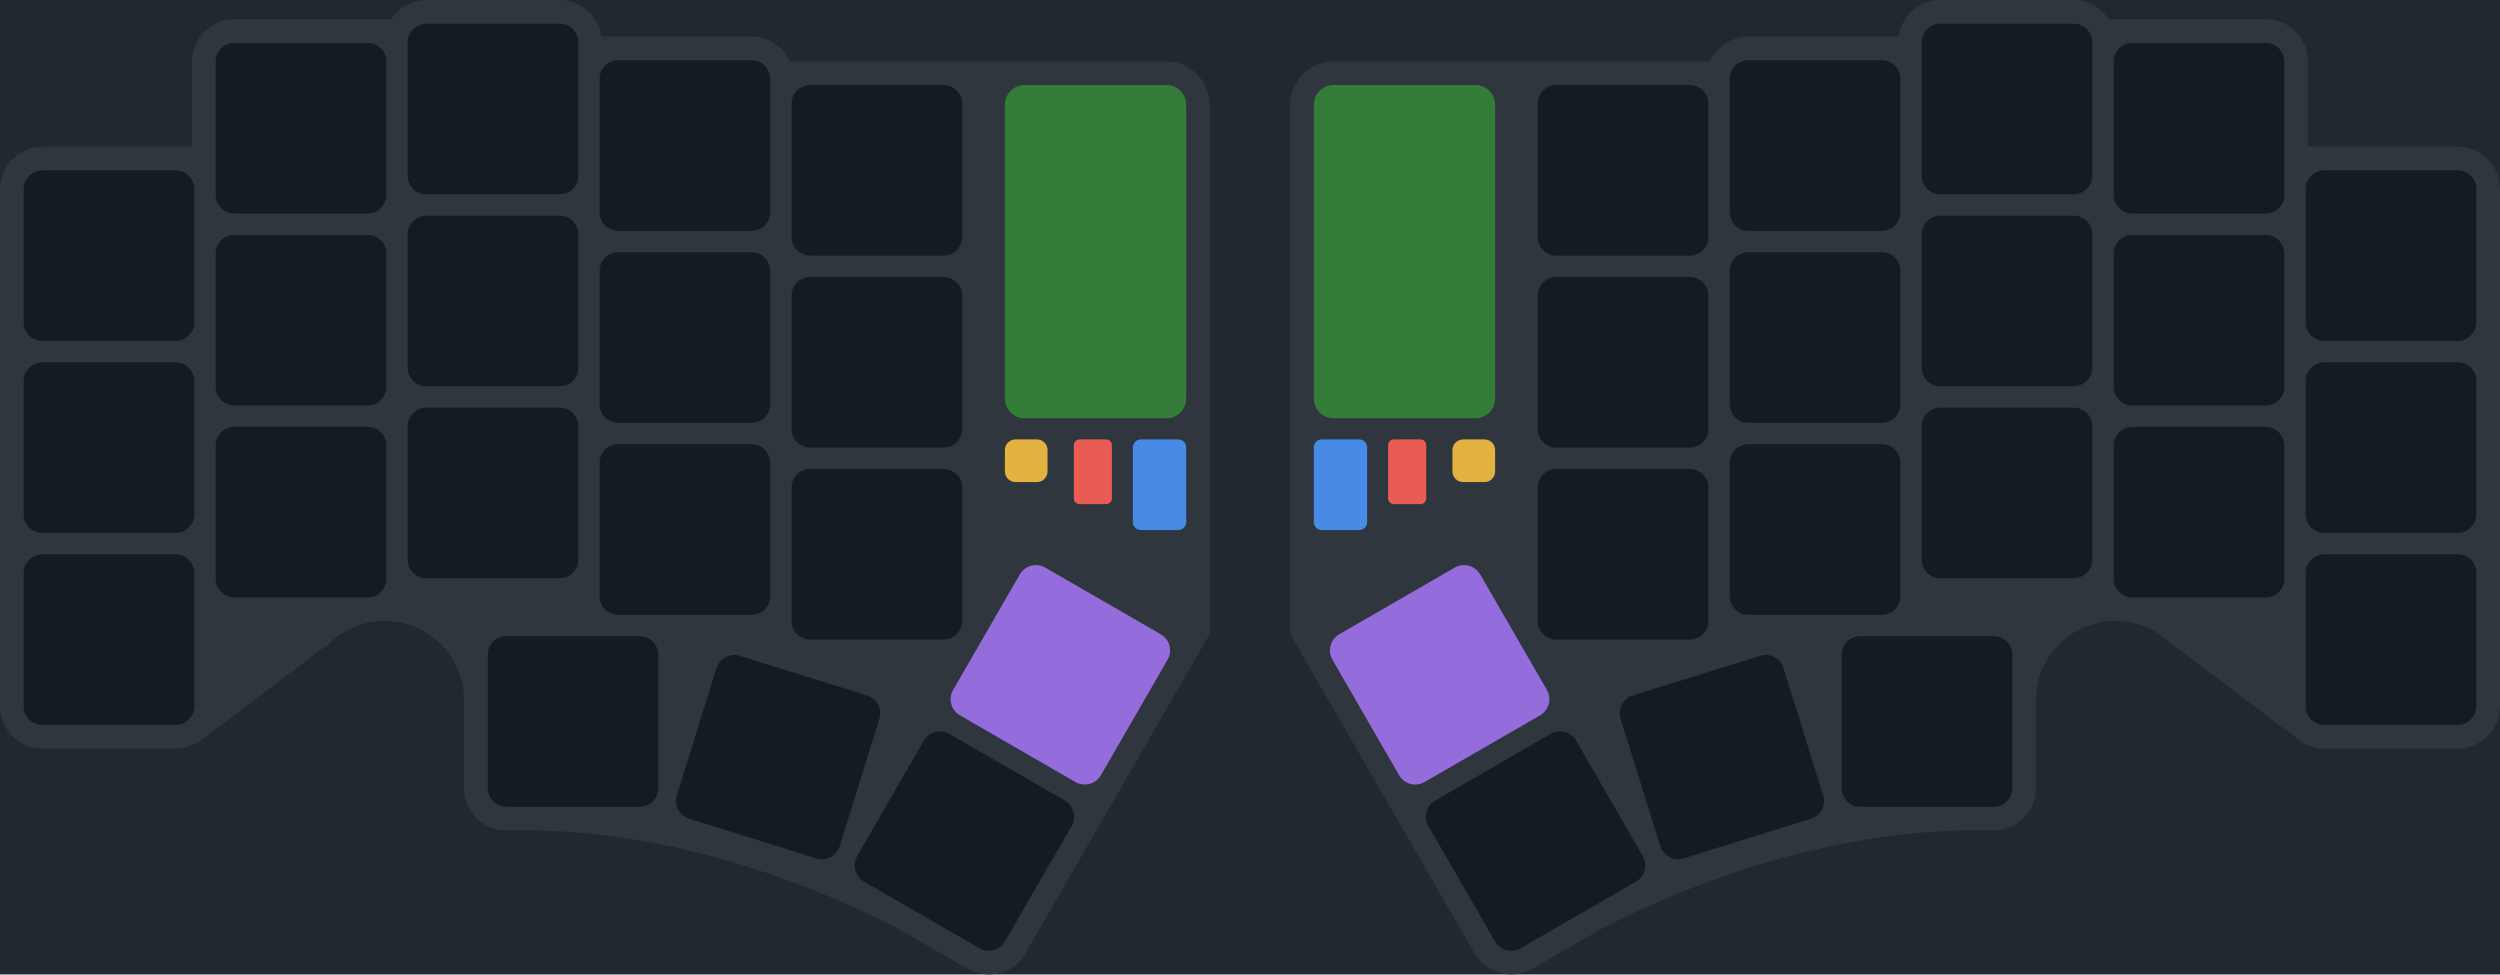
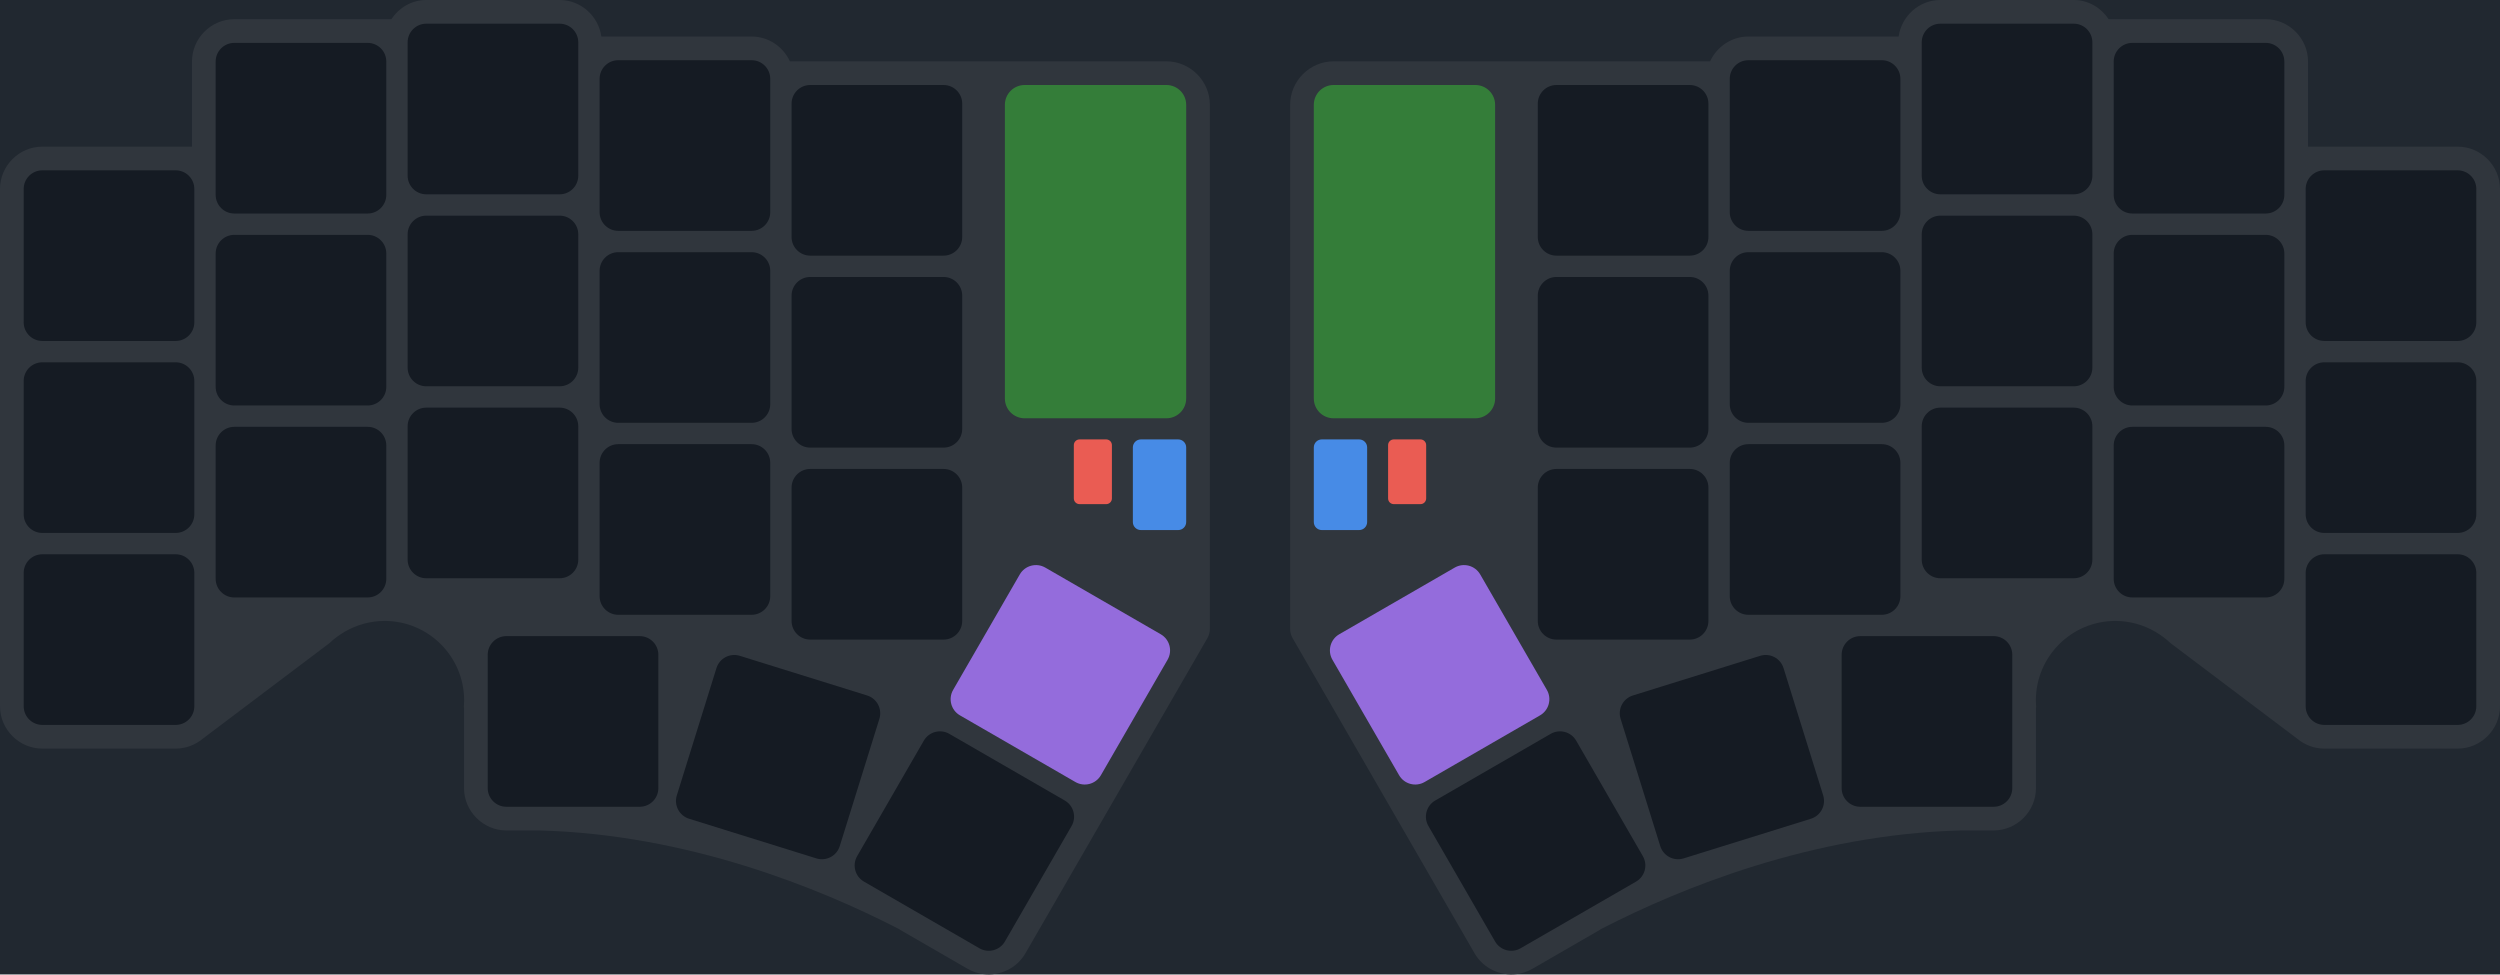
<svg xmlns="http://www.w3.org/2000/svg" viewBox="103 41 937.633 365.457" width="937.633" height="365.457" role="img" aria-label="Scoot Keyboard physical layout" version="1.1" id="svg49">
  <defs id="defs49" />
  <style id="style1">
  .canvas { fill: #262c36; }
  .cap { stroke: #30363d; stroke-width: 1; }
  .enc { stroke: #30363d; stroke-width: 1; }
  .enc-tread { stroke: rgba(255,255,255,0.35); stroke-width: 2; stroke-linecap: round; }
  .chip rect { stroke: #30363d; stroke-width: 1; }
  .chip text { fill: #fff; font: 600 12.5px system-ui, sans-serif; text-anchor: middle; dominant-baseline: central; }
</style>
  <g id="g50-5" transform="translate(144,470.1582)">
    <g id="g24-49" />
    <g id="g25-5" />
    <g id="g26-4" />
    <g id="g27-9" />
    <g id="g28-5" />
    <g id="g29-3" />
    <g id="g30-7" />
    <g id="g31-8" />
    <g id="g32-9" />
    <g id="g33-7" />
    <g id="g34-2" />
    <g id="g35-3" />
    <g id="g36-9" />
    <g id="g37-2" />
    <g id="g38-1" />
    <g id="g39-6" />
    <g id="g40-12" />
    <g id="g41-7" />
    <g transform="rotate(-13,806.4,318.8)" id="g42-11" />
    <g transform="rotate(-26,736.4,342.2)" id="g43-0" />
    <g transform="rotate(-40,664,371.4)" id="g44-6" />
  </g>
  <g id="g28-68-7" transform="translate(-226.5078,398.1582)" />
  <g id="g50-1" transform="translate(77.23175,520.3563)">
    <g id="g24-9" />
    <g id="g25-9" />
    <g id="g26-3" />
    <g id="g27-0" />
    <g id="g28-6" />
    <g id="g29-4" />
    <g id="g30-0" />
    <g id="g31-62" />
    <g id="g32-7" />
    <g id="g33-6" />
    <g id="g34-8" />
    <g id="g35-2" />
    <g id="g36-29" />
    <g id="g37-6" />
    <g id="g38-27" />
    <g id="g39-1" />
    <g id="g40-1" />
    <g id="g41-9" />
    <g transform="rotate(-13,806.4,318.8)" id="g42-1" />
    <g transform="rotate(-26,736.4,342.2)" id="g43-9" />
    <g transform="rotate(-40,664,371.4)" id="g44-0" />
  </g>
  <g id="g39-0-5" transform="translate(-5.276011,520.3563)" />
  <g id="g50-7" transform="translate(-10,437.7231)">
    <g id="g24-7" />
    <g id="g25-4" />
    <g id="g26-1" />
    <g id="g27-8" />
    <g id="g28-3" />
    <g id="g29-8" />
    <g id="g30-21" />
    <g id="g31-5" />
    <g id="g32-1" />
    <g id="g33-8" />
    <g id="g34-0" />
    <g id="g35-4" />
    <g id="g36-2" />
    <g id="g37-8" />
    <g id="g38-28" />
    <g id="g39-7" />
    <g id="g40-40" />
    <g id="g41-2" />
    <g transform="rotate(-13,806.4,318.8)" id="g42-9" />
    <g transform="rotate(-26,736.4,342.2)" id="g43-8" />
    <g transform="rotate(-40,664,371.4)" id="g44-3" />
  </g>
  <g id="g39-0-1" transform="translate(-93.00776,437.7231)" />
  <g id="g24-4" transform="translate(-127.9922,-43.34177)" />
  <g id="g25-8" transform="translate(-127.9922,-43.34177)" />
  <g id="g26-5" transform="translate(-127.9922,-43.34177)" />
  <g id="g27-3" transform="translate(-127.9922,-43.34177)" />
  <g id="g28-1" transform="translate(-127.9922,-43.34177)" />
  <g id="g29-6" transform="translate(-127.9922,-43.34177)" />
  <g id="g30-2" transform="translate(-127.9922,-43.34177)" />
  <g id="g31-6" transform="translate(-127.9922,-43.34177)" />
  <g id="g32-5" transform="translate(-127.9922,-43.34177)" />
  <g id="g33-4" transform="translate(-127.9922,-43.34177)" />
  <g id="g34-6" transform="translate(-127.9922,-43.34177)" />
  <g id="g35-6" transform="translate(-127.9922,-43.34177)" />
  <g id="g36-3" transform="translate(-127.9922,-43.34177)" />
  <g id="g37-4" transform="translate(-127.9922,-43.34177)" />
  <g id="g38-2" transform="translate(-127.9922,-43.34177)" />
  <g id="g39-4" transform="translate(-127.9922,-43.34177)" />
  <g id="g40-4" transform="translate(-127.9922,-43.34177)" />
  <g id="g41-3" transform="translate(-127.9922,-43.34177)" />
  <g transform="rotate(-13,552.201,858.8158)" id="g42-7" />
  <g transform="rotate(-26,578.537,597.7268)" id="g43-6" />
  <g transform="rotate(-40,540.4636,525.557)" id="g44-8" />
  <rect class="canvas" x="103" y="41" width="937.633" height="365.457" id="rect1" style="fill:#212830;fill-opacity:1;stroke-width:0.848" />
  <g id="g1">
    <path id="path27" style="baseline-shift:baseline;display:inline;overflow:visible;vector-effect:none;fill:#30363d;paint-order:markers stroke fill;enable-background:accumulate;stop-color:#000000" d="m 830.75,41 c -7.965,0 -14.575,6.013 -15.66,13.699 H 808.75 787.379 758.75 c -6.366,0 -11.847,3.833 -14.373,9.301 H 736.75 730.104 686.75 656.312 634.645 603.188 c -8.951,0 -16.32,7.366 -16.32,16.318 v 104.34 5.785 12.387 7.203 20.797 46.156 h 0.002 c 0.021,1.148 0.325,2.309 0.941,3.377 l 10.986,19.029 0.008,0.049 1.344,2.293 0.055,0.092 5.166,8.947 7.404,12.824 0.037,0.066 c 0.013,0.023 0.027,0.045 0.041,0.068 l 3.143,5.445 3.41,5.906 0.947,1.641 0.002,0.002 10.049,17.406 1.998,3.461 8.396,14.543 14.639,25.355 0.602,1.043 c 3.267,5.659 9.567,8.549 15.717,7.807 2.05,-0.248 4.093,-0.903 5.979,-1.992 l 25.451,-14.695 h -0.121 l 1.018,-0.523 C 732.85,374.345 782.59,353.869 838.483,352.463 h 12.23 c 8.711,0 15.883,-7.169 15.883,-15.881 v -18.691 -11.68 l 0.059,-0.019 a 29.841,29.841 0 0 1 -0.104,-2.469 29.841,29.841 0 0 1 29.842,-29.842 29.841,29.841 0 0 1 14.99,4.07 l 0.01,-0.025 0.289,0.219 a 29.841,29.841 0 0 1 5.395,4.07 h 0.002 l 47.596,35.904 c 2.75,2.273 6.265,3.645 10.076,3.645 h 50 c 8.712,0 15.883,-7.171 15.883,-15.883 v -19.281 -30.719 -22 -50 -22 -25.895 -24.105 c 0,-8.712 -7.172,-15.881 -15.883,-15.881 H 989.5 974.75 968.633 V 64.082 c 0,-8.712 -7.171,-15.883 -15.883,-15.883 h -50 -8.891 C 891.002,43.908 886.244,41 880.75,41 Z" />
    <rect class="cap" x="967.75" y="104.882" width="64" height="64" rx="7" fill="#151b23" id="rect27" style="stroke:none" />
    <rect class="cap" x="967.75" y="176.882" width="64" height="64" rx="7" fill="#151b23" id="rect28" style="stroke:none" />
    <rect class="cap" x="967.75" y="248.882" width="64" height="64" rx="7" fill="#151b23" id="rect29" style="stroke:none" />
    <rect class="cap" x="895.75" y="57.081" width="64" height="64" rx="7" fill="#151b23" id="rect30" style="stroke:none" />
    <rect class="cap" x="895.75" y="129.081" width="64" height="64" rx="7" fill="#151b23" id="rect31" style="stroke:none" />
    <rect class="cap" x="895.75" y="201.081" width="64" height="64" rx="7" fill="#151b23" id="rect32" style="stroke:none" />
    <rect class="cap" x="823.75" y="49.881" width="64" height="64" rx="7" fill="#151b23" id="rect33" style="stroke:none" />
    <rect class="cap" x="823.75" y="121.881" width="64" height="64" rx="7" fill="#151b23" id="rect34" style="stroke:none" />
    <rect class="cap" x="823.75" y="193.881" width="64" height="64" rx="7" fill="#151b23" id="rect35" style="stroke:none" />
    <rect class="cap" x="751.75" y="63.581" width="64" height="64" rx="7" fill="#151b23" id="rect36" style="stroke:none" />
    <rect class="cap" x="751.75" y="135.581" width="64" height="64" rx="7" fill="#151b23" id="rect37" style="stroke:none" />
    <rect class="cap" x="793.714" y="279.581" width="64" height="64" rx="7" fill="#151b23" id="rect38-6" style="stroke:none;stroke-width:1" />
    <rect class="cap" x="586.309" y="500.913" width="64" height="64" rx="7" fill="#151b23" id="rect38-6-2" style="stroke:none;stroke-width:1" transform="rotate(-17.29844)" />
    <rect class="cap" x="377.76" y="616.161" width="64" height="64" rx="7" fill="#151b23" id="rect38-6-2-3" style="stroke:none;stroke-width:1" transform="rotate(-30)" />
    <rect class="cap" x="377.76" y="544.161" width="64" height="64" rx="7" fill="#151b23" id="rect38-6-2-3-0" style="fill:#946cdc;fill-opacity:1;stroke:none;stroke-width:1" transform="rotate(-30)" />
    <rect class="cap" x="679.75" y="72.881" width="64" height="64" rx="7" fill="#151b23" id="rect39" style="stroke:none" />
    <rect class="cap" x="679.75" y="144.881" width="64" height="64" rx="7" fill="#151b23" id="rect40" style="stroke:none" />
    <rect class="cap" x="751.75" y="207.581" width="64" height="64" rx="7" fill="#151b23" id="rect38" style="stroke:none" />
    <rect class="cap" x="679.75" y="216.881" width="64" height="64" rx="7" fill="#151b23" id="rect41" style="stroke:none" />
    <path id="rect36-4-8-3" style="fill:#347d39;stroke:none;stroke-width:1.441" class="cap" d="m 603.187,72.881 h 53.125 c 4.12,0 7.438,3.317 7.438,7.438 V 190.444 c 0,4.12 -3.317,7.438 -7.438,7.438 h -53.125 c -4.12,0 -7.438,-3.317 -7.438,-7.438 V 80.319 c 0,-4.12 3.317,-7.438 7.438,-7.438 z" />
    <rect x="205.803" y="-615.75" width="34" height="20" rx="3" id="rect-usbc-right" style="fill:#478be6;fill-opacity:1;stroke:none" transform="rotate(90)" />
    <rect x="205.803" y="-637.89" width="24.277" height="14.281" rx="2.142" id="rect-usbc-right-6" style="fill:#ea5c53;fill-opacity:1;stroke:none;stroke-width:0.714" transform="rotate(90)" />
-     <rect x="647.75" y="205.803" width="16" height="16" rx="4" id="rect-led-status-right" style="fill:#e3b341;fill-opacity:1;stroke:none" />
  </g>
  <g id="g1-6" transform="matrix(-1,0,0,1,1143.633,-2.85e-5)">
    <path id="path27-7" style="baseline-shift:baseline;display:inline;overflow:visible;vector-effect:none;fill:#30363d;paint-order:markers stroke fill;enable-background:accumulate;stop-color:#000000" d="m 830.75,41 c -7.965,0 -14.575,6.013 -15.66,13.699 H 808.75 787.379 758.75 c -6.366,0 -11.847,3.833 -14.373,9.301 H 736.75 730.104 686.75 656.312 634.645 603.188 c -8.951,0 -16.32,7.366 -16.32,16.318 v 104.34 5.785 12.387 7.203 20.797 46.156 h 0.002 c 0.021,1.148 0.325,2.309 0.941,3.377 l 10.986,19.029 0.008,0.049 1.344,2.293 0.055,0.092 5.166,8.947 7.404,12.824 0.037,0.066 c 0.013,0.023 0.027,0.045 0.041,0.068 l 3.143,5.445 3.41,5.906 0.947,1.641 0.002,0.002 10.049,17.406 1.998,3.461 8.396,14.543 14.639,25.355 0.602,1.043 c 3.267,5.659 9.567,8.549 15.717,7.807 2.05,-0.248 4.093,-0.903 5.979,-1.992 l 25.451,-14.695 h -0.121 l 1.018,-0.523 C 732.85,374.345 782.59,353.869 838.483,352.463 h 12.23 c 8.711,0 15.883,-7.169 15.883,-15.881 v -18.691 -11.68 l 0.059,-0.019 a 29.841,29.841 0 0 1 -0.104,-2.469 29.841,29.841 0 0 1 29.842,-29.842 29.841,29.841 0 0 1 14.99,4.07 l 0.01,-0.025 0.289,0.219 a 29.841,29.841 0 0 1 5.395,4.07 h 0.002 l 47.596,35.904 c 2.75,2.273 6.265,3.645 10.076,3.645 h 50 c 8.712,0 15.883,-7.171 15.883,-15.883 v -19.281 -30.719 -22 -50 -22 -25.895 -24.105 c 0,-8.712 -7.172,-15.881 -15.883,-15.881 H 989.5 974.75 968.633 V 64.082 c 0,-8.712 -7.171,-15.883 -15.883,-15.883 h -50 -8.891 C 891.002,43.908 886.244,41 880.75,41 Z" />
    <rect class="cap" x="967.75" y="104.882" width="64" height="64" rx="7" fill="#151b23" id="rect27-5" style="stroke:none;stroke-width:1" />
    <rect class="cap" x="967.75" y="176.882" width="64" height="64" rx="7" fill="#151b23" id="rect28-3" style="stroke:none;stroke-width:1" />
    <rect class="cap" x="967.75" y="248.882" width="64" height="64" rx="7" fill="#151b23" id="rect29-5" style="stroke:none;stroke-width:1" />
    <rect class="cap" x="895.75" y="57.081" width="64" height="64" rx="7" fill="#151b23" id="rect30-6" style="stroke:none;stroke-width:1" />
    <rect class="cap" x="895.75" y="129.081" width="64" height="64" rx="7" fill="#151b23" id="rect31-2" style="stroke:none;stroke-width:1" />
    <rect class="cap" x="895.75" y="201.081" width="64" height="64" rx="7" fill="#151b23" id="rect32-9" style="stroke:none;stroke-width:1" />
    <rect class="cap" x="823.75" y="49.881" width="64" height="64" rx="7" fill="#151b23" id="rect33-12" style="stroke:none;stroke-width:1" />
    <rect class="cap" x="823.75" y="121.881" width="64" height="64" rx="7" fill="#151b23" id="rect34-7" style="stroke:none;stroke-width:1" />
    <rect class="cap" x="823.75" y="193.881" width="64" height="64" rx="7" fill="#151b23" id="rect35-0" style="stroke:none;stroke-width:1" />
    <rect class="cap" x="751.75" y="63.581" width="64" height="64" rx="7" fill="#151b23" id="rect36-9" style="stroke:none;stroke-width:1" />
    <rect class="cap" x="751.75" y="135.581" width="64" height="64" rx="7" fill="#151b23" id="rect37-3" style="stroke:none;stroke-width:1" />
    <rect class="cap" x="793.714" y="279.581" width="64" height="64" rx="7" fill="#151b23" id="rect38-6-60" style="stroke:none;stroke-width:1" />
    <rect class="cap" x="586.309" y="500.913" width="64" height="64" rx="7" fill="#151b23" id="rect38-6-2-6" style="stroke:none;stroke-width:1" transform="rotate(-17.29844)" />
    <rect class="cap" x="377.76" y="616.161" width="64" height="64" rx="7" fill="#151b23" id="rect38-6-2-3-2" style="stroke:none;stroke-width:1" transform="rotate(-30)" />
    <rect class="cap" x="377.76" y="544.161" width="64" height="64" rx="7" fill="#151b23" id="rect38-6-2-3-0-6" style="fill:#946cdc;fill-opacity:1;stroke:none;stroke-width:1" transform="rotate(-30)" />
    <rect class="cap" x="679.75" y="72.881" width="64" height="64" rx="7" fill="#151b23" id="rect39-1" style="stroke:none;stroke-width:1" />
    <rect class="cap" x="679.75" y="144.881" width="64" height="64" rx="7" fill="#151b23" id="rect40-8" style="stroke:none;stroke-width:1" />
    <rect class="cap" x="751.75" y="207.581" width="64" height="64" rx="7" fill="#151b23" id="rect38-7" style="stroke:none;stroke-width:1" />
    <rect class="cap" x="679.75" y="216.881" width="64" height="64" rx="7" fill="#151b23" id="rect41-9" style="stroke:none;stroke-width:1" />
    <path id="rect36-4-8-3-20" style="fill:#347d39;stroke:none;stroke-width:1.441" class="cap" d="m 603.187,72.881 h 53.125 c 4.12,0 7.438,3.317 7.438,7.438 V 190.444 c 0,4.12 -3.317,7.438 -7.438,7.438 h -53.125 c -4.12,0 -7.438,-3.317 -7.438,-7.438 V 80.319 c 0,-4.12 3.317,-7.438 7.438,-7.438 z" />
    <rect x="205.803" y="-615.75" width="34" height="20" rx="3" id="rect-usbc-right-2" style="fill:#478be6;fill-opacity:1;stroke:none" transform="rotate(90)" />
    <rect x="205.803" y="-637.89" width="24.277" height="14.281" rx="2.142" id="rect-usbc-right-6-3" style="fill:#ea5c53;fill-opacity:1;stroke:none;stroke-width:0.714" transform="rotate(90)" />
-     <rect x="647.75" y="205.803" width="16" height="16" rx="4" id="rect-led-status-right-7" style="fill:#e3b341;fill-opacity:1;stroke:none" />
  </g>
</svg>
